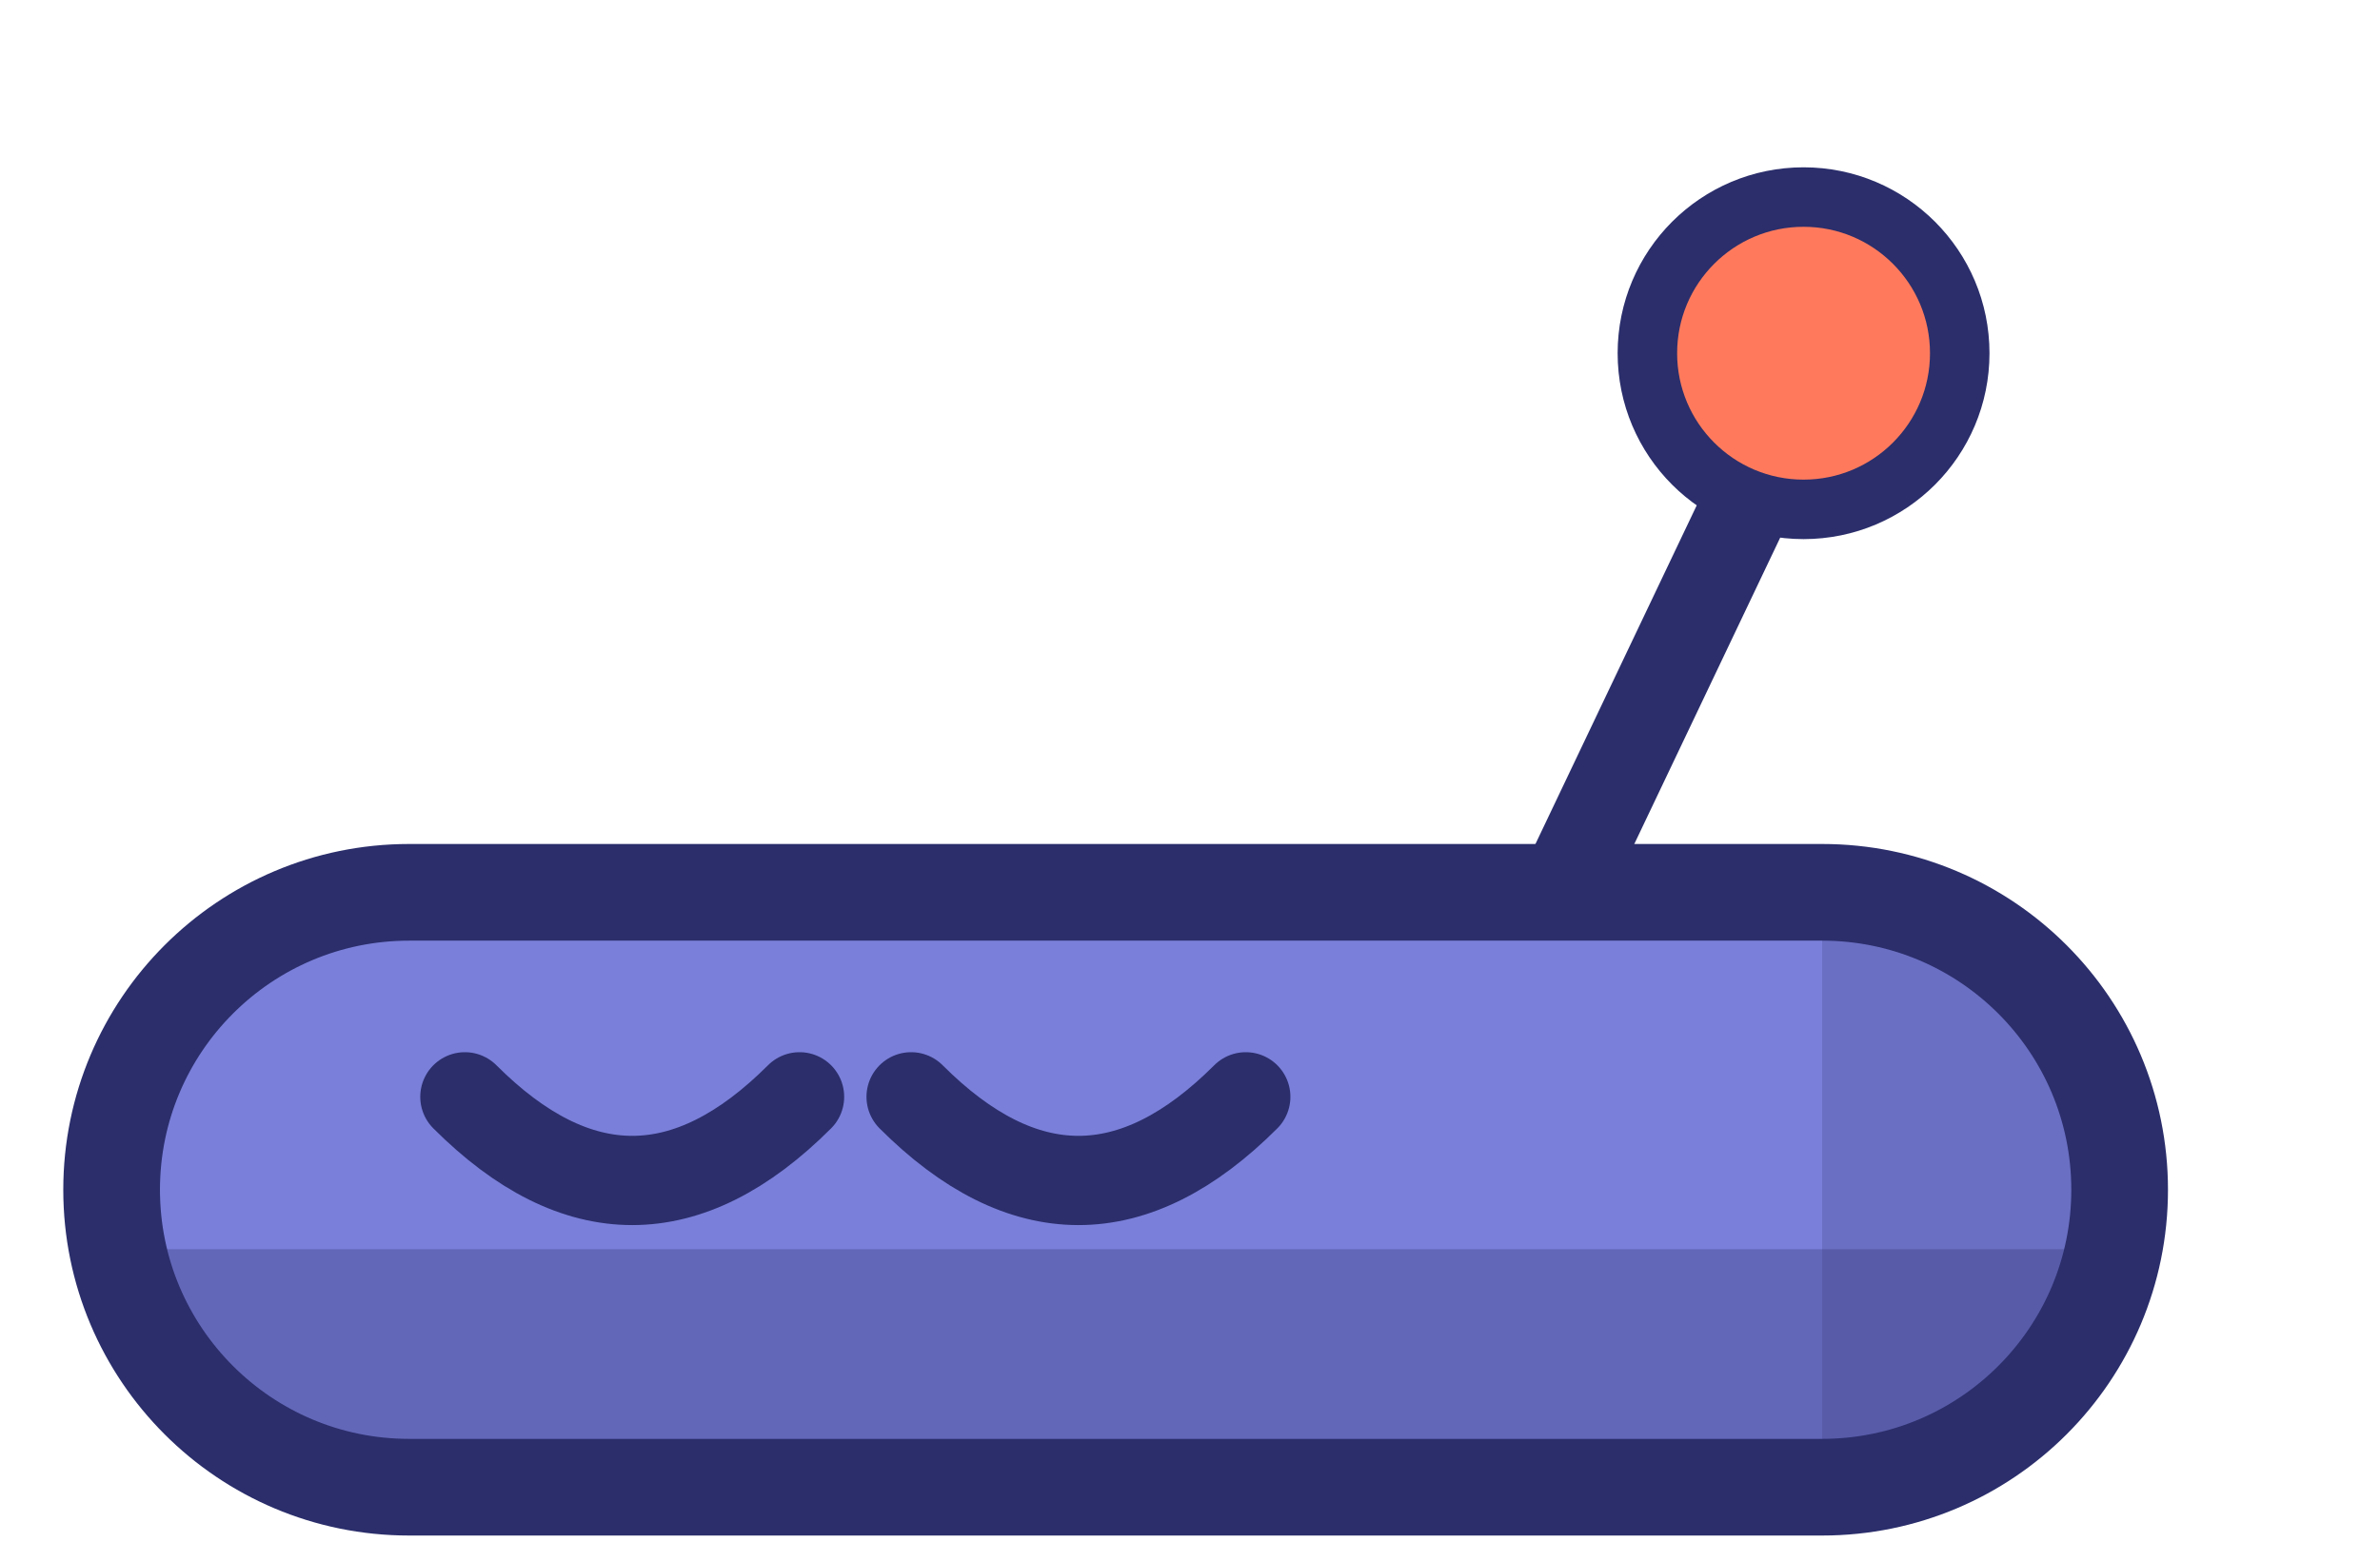
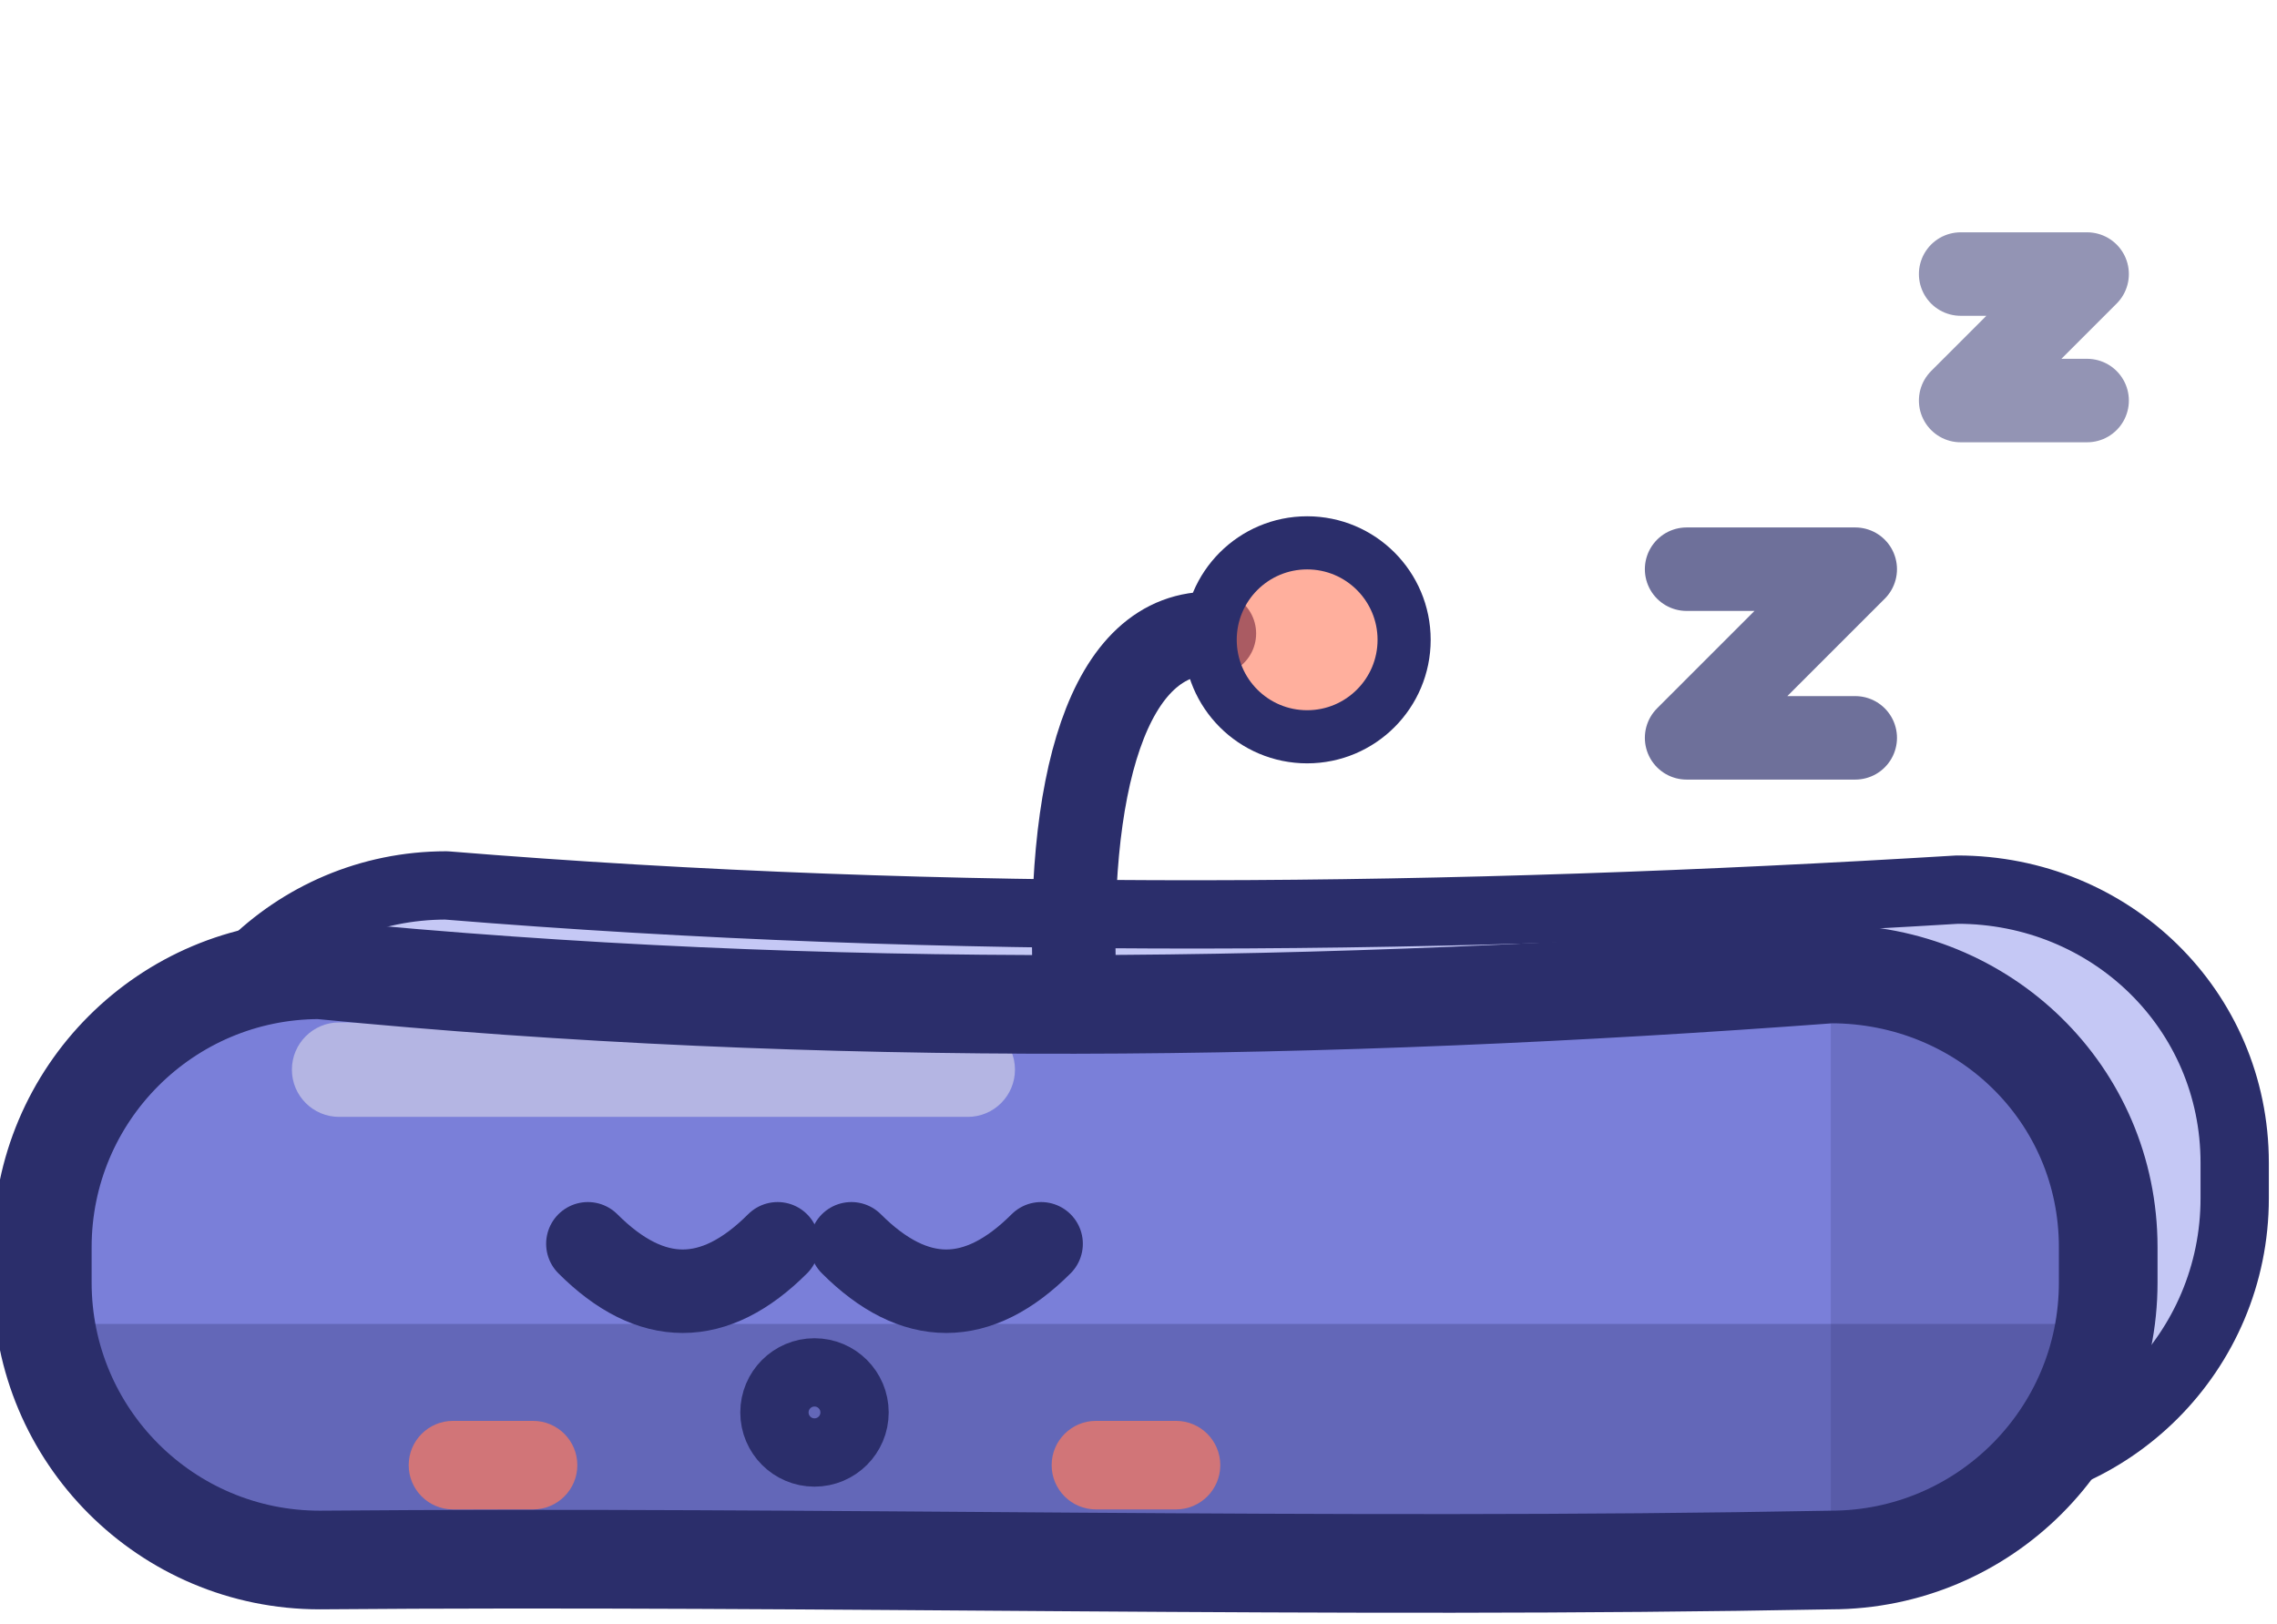
- <svg xmlns="http://www.w3.org/2000/svg" width="27.43" height="18" viewBox="0 -2 64 42" fill="none">
-   <rect x="3" y="22" width="54" height="16" rx="8" fill="#7A7FD9" />
-   <path d="M56.84 31.6 C56.08 35.32 52.8 38 49 38 L11 38 C7.2 38 3.92 35.32 3.16 31.6 Z" fill="#2B2E6B" opacity="0.3" />
-   <path d="M49 22 L49 22 C53.42 22 57 25.58 57 30 C57 34.42 53.42 38 49 38 Z" fill="#2B2E6B" opacity="0.2" />
-   <rect x="3" y="22" width="54" height="16" rx="8" stroke="#2B2E6B" stroke-width="2.6" stroke-linecap="round" stroke-linejoin="round" />
-   <path d="M42 22 L47 11.5" stroke="#2B2E6B" stroke-width="2.4" stroke-linecap="round" stroke-linejoin="round" />
-   <circle cx="48.5" cy="7.5" r="4.2" fill="#FF7A5C" />
-   <circle cx="48.5" cy="7.5" r="4.2" stroke="#2B2E6B" stroke-width="1.6" stroke-linecap="round" stroke-linejoin="round" />
-   <path d="M12.5 27.5 Q17 32 21.5 27.5" stroke="#2B2E6B" stroke-width="2.4" stroke-linecap="round" stroke-linejoin="round" />
-   <path d="M24.5 27.5 Q29 32 33.5 27.5" stroke="#2B2E6B" stroke-width="2.4" stroke-linecap="round" stroke-linejoin="round" />
+ <svg xmlns="http://www.w3.org/2000/svg" width="25.25" height="18" viewBox="4 23 108 77" fill="none">
+   <path d="M25.16 65 C49.05 66.95 72.95 66.65 96.84 65.2 C104.11 65.2 110 70.89 110 78.16 L110 79.84 C110 87.11 104.11 93 96.84 93 C72.95 93.45 49.05 92.8 25.16 93 C17.89 93 12 87.11 12 79.84 L12 78.16 C12 70.89 17.89 65 25.16 65 Z" fill="#C5C8F5" />
+   <path d="M25.16 65 C49.05 66.95 72.95 66.65 96.84 65.2 C104.11 65.2 110 70.89 110 78.16 L110 79.84 C110 87.11 104.11 93 96.84 93 C72.95 93.45 49.05 92.8 25.16 93 C17.89 93 12 87.11 12 79.84 L12 78.16 C12 70.89 17.89 65 25.16 65 Z" stroke="#2B2E6B" stroke-width="3.24" stroke-linecap="round" stroke-linejoin="round" />
+   <path d="M19.16 69 C43.05 71.34 66.95 70.98 90.84 69.2 C98.11 69.2 104 74.89 104 82.16 L104 83.84 C104 91.11 98.11 97 90.84 97 C66.95 97.45 43.05 96.8 19.16 97 C11.89 97 6 91.11 6 83.84 L6 82.16 C6 74.89 11.89 69 19.16 69 Z" fill="#7A7FD9" />
+   <path d="M103.85 85.8 C102.88 92.24 97.35 97 90.84 97 L19.16 97 C12.65 97 7.12 92.24 6.15 85.8 Z" fill="#2B2E6B" opacity="0.3" />
+   <path d="M90.84 69 L90.84 69 C98.11 69 104 74.89 104 82.16 L104 83.84 C104 91.11 98.11 97 90.84 97 Z" fill="#2B2E6B" opacity="0.2" />
+   <rect x="17.84" y="71.5" width="34.3" height="4.48" rx="2.24" fill="#FBF7EF" opacity="0.45" />
+   <path d="M19.16 69 C43.05 71.34 66.95 70.98 90.84 69.2 C98.11 69.2 104 74.89 104 82.16 L104 83.84 C104 91.11 98.11 97 90.84 97 C66.95 97.45 43.05 96.8 19.16 97 C11.89 97 6 91.11 6 83.84 L6 82.16 C6 74.89 11.89 69 19.16 69 Z" stroke="#2B2E6B" stroke-width="4.68" stroke-linecap="round" stroke-linejoin="round" />
+   <path d="M55 70.35 C54.5 60.35 56.5 52.85 61.6 53.05" stroke="#2B2E6B" stroke-width="3.96" stroke-linecap="round" stroke-linejoin="round" />
+   <circle cx="66" cy="53.35" r="4.6" fill="#FF7A5C" opacity="0.6" />
+   <circle cx="66" cy="53.35" r="4.6" stroke="#2B2E6B" stroke-width="2.52" stroke-linecap="round" stroke-linejoin="round" />
+   <rect x="23.38" y="90.4" width="8" height="4.2" rx="2.1" fill="#FF7A5C" opacity="0.7" />
+   <rect x="53.88" y="90.4" width="8" height="4.2" rx="2.1" fill="#FF7A5C" opacity="0.7" />
+   <path d="M31.88 82 Q36.38 86.5 40.88 82" stroke="#2B2E6B" stroke-width="3.96" stroke-linecap="round" stroke-linejoin="round" />
+   <path d="M44.38 82 Q48.88 86.5 53.38 82" stroke="#2B2E6B" stroke-width="3.96" stroke-linecap="round" stroke-linejoin="round" />
+   <circle cx="42.63" cy="90" r="1.9" stroke="#2B2E6B" stroke-width="3.24" stroke-linecap="round" stroke-linejoin="round" />
+   <path d="M84 50 L92 50 L84 58 L92 58" stroke="#2B2E6B" stroke-width="3.96" stroke-linecap="round" stroke-linejoin="round" opacity="0.68" />
+   <path d="M97 36 L103 36 L97 42 L103 42" stroke="#2B2E6B" stroke-width="3.96" stroke-linecap="round" stroke-linejoin="round" opacity="0.51" />
</svg>
